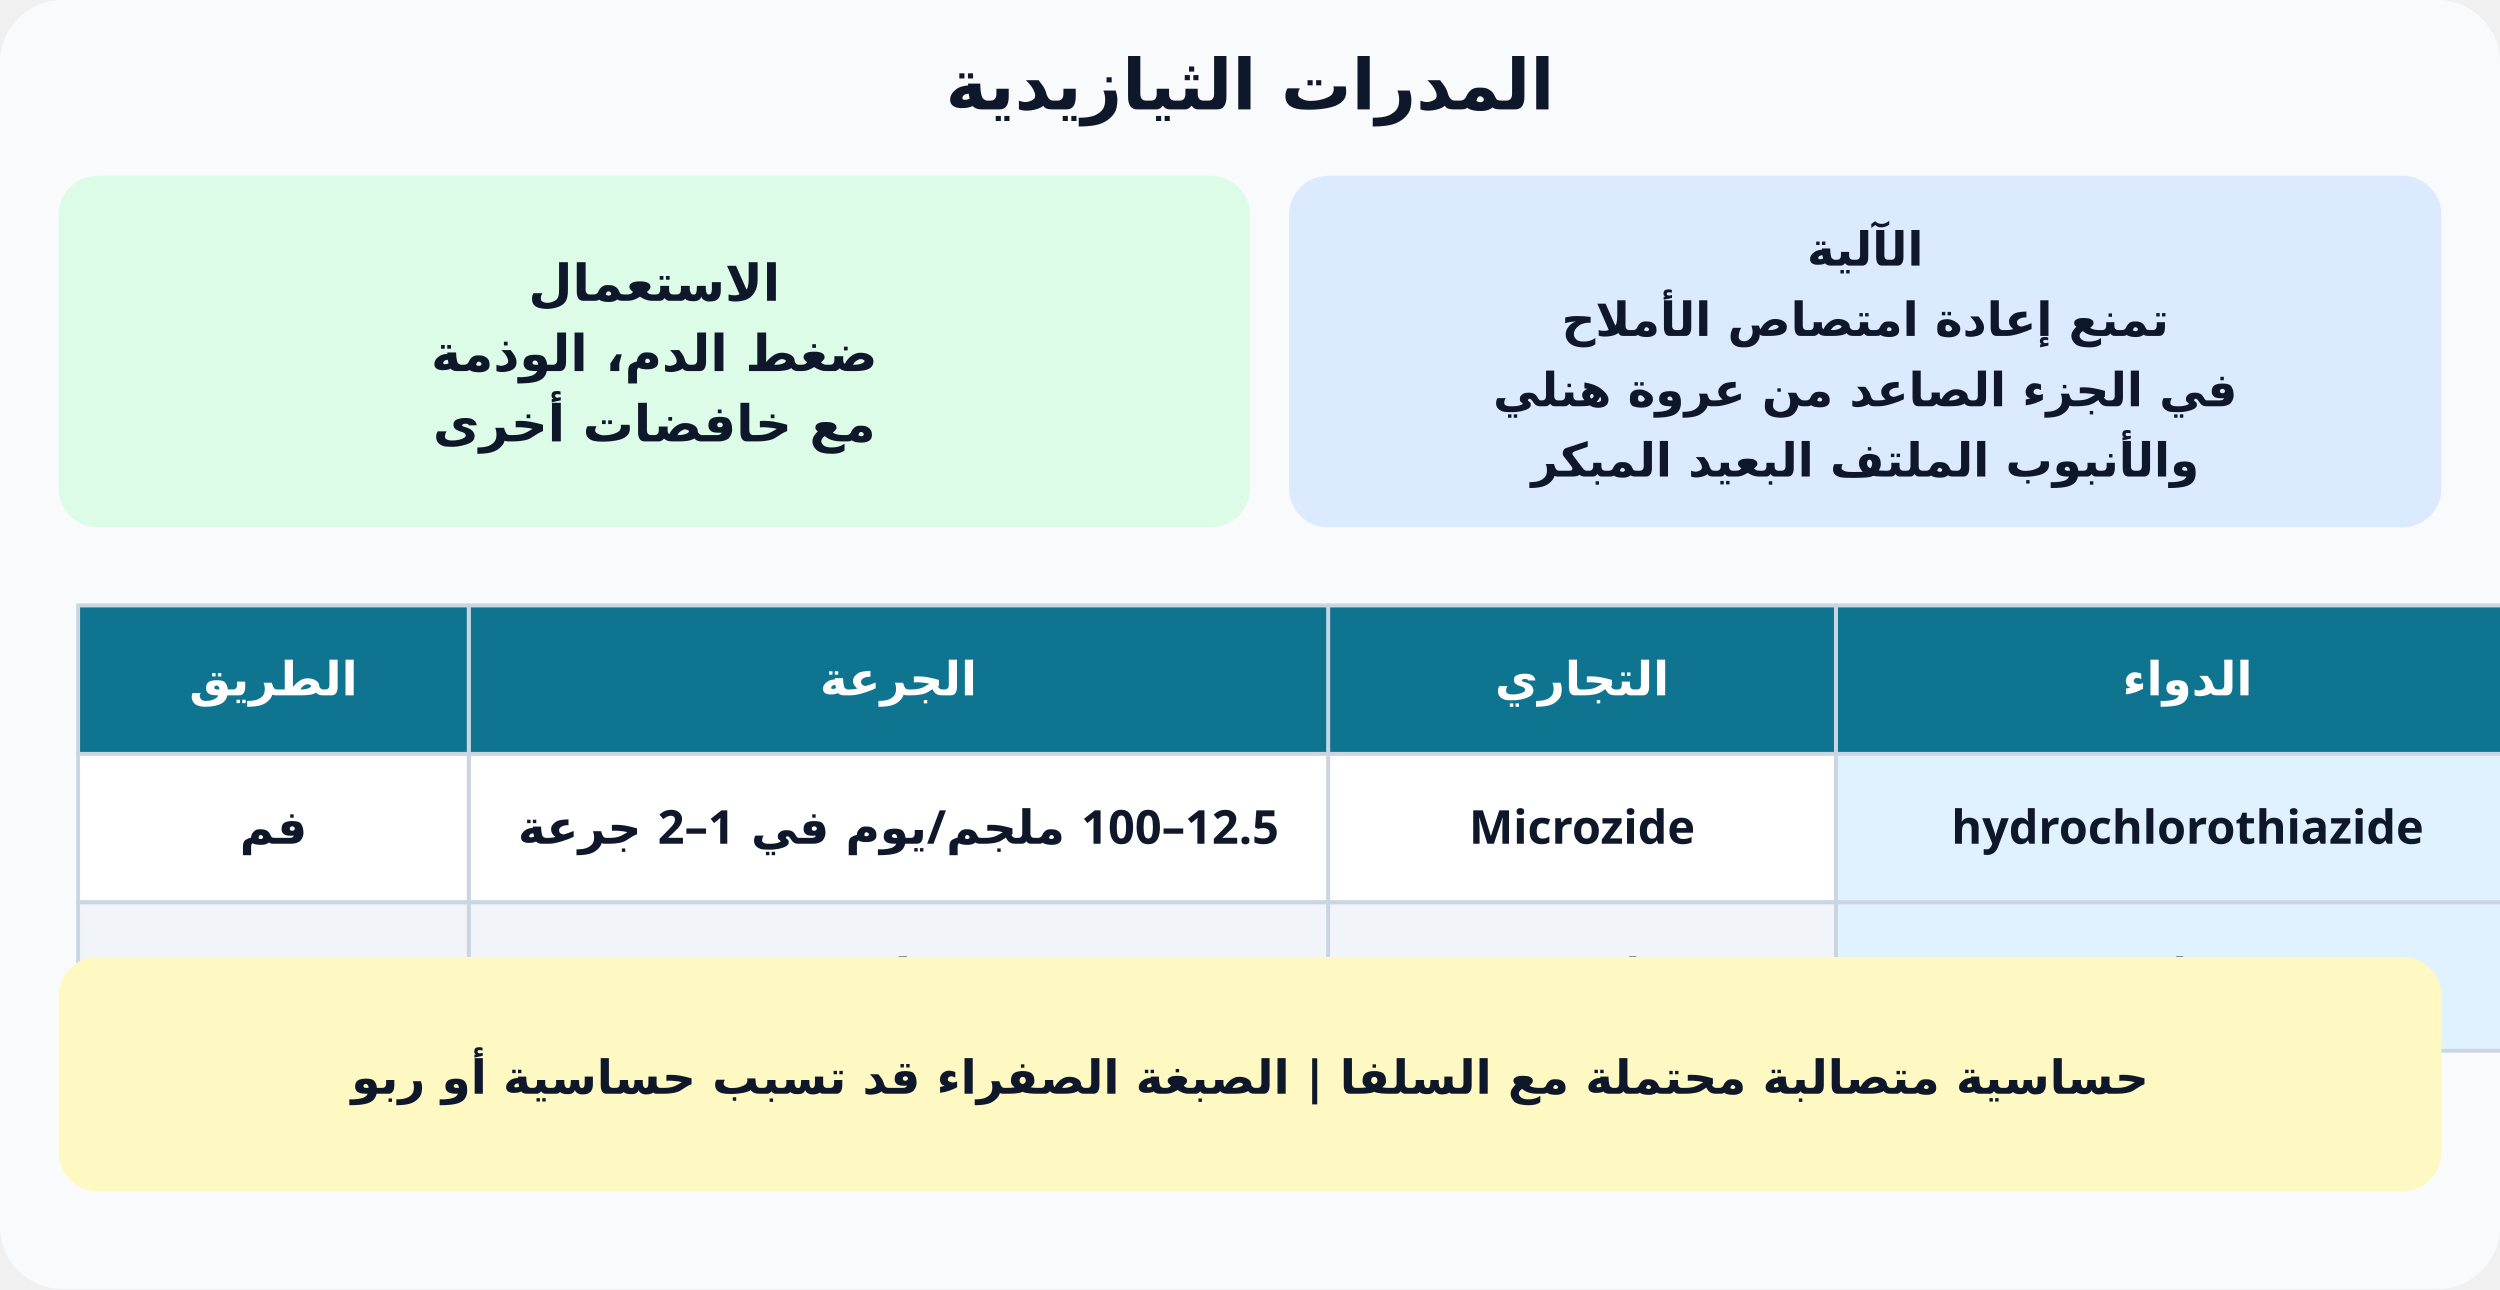
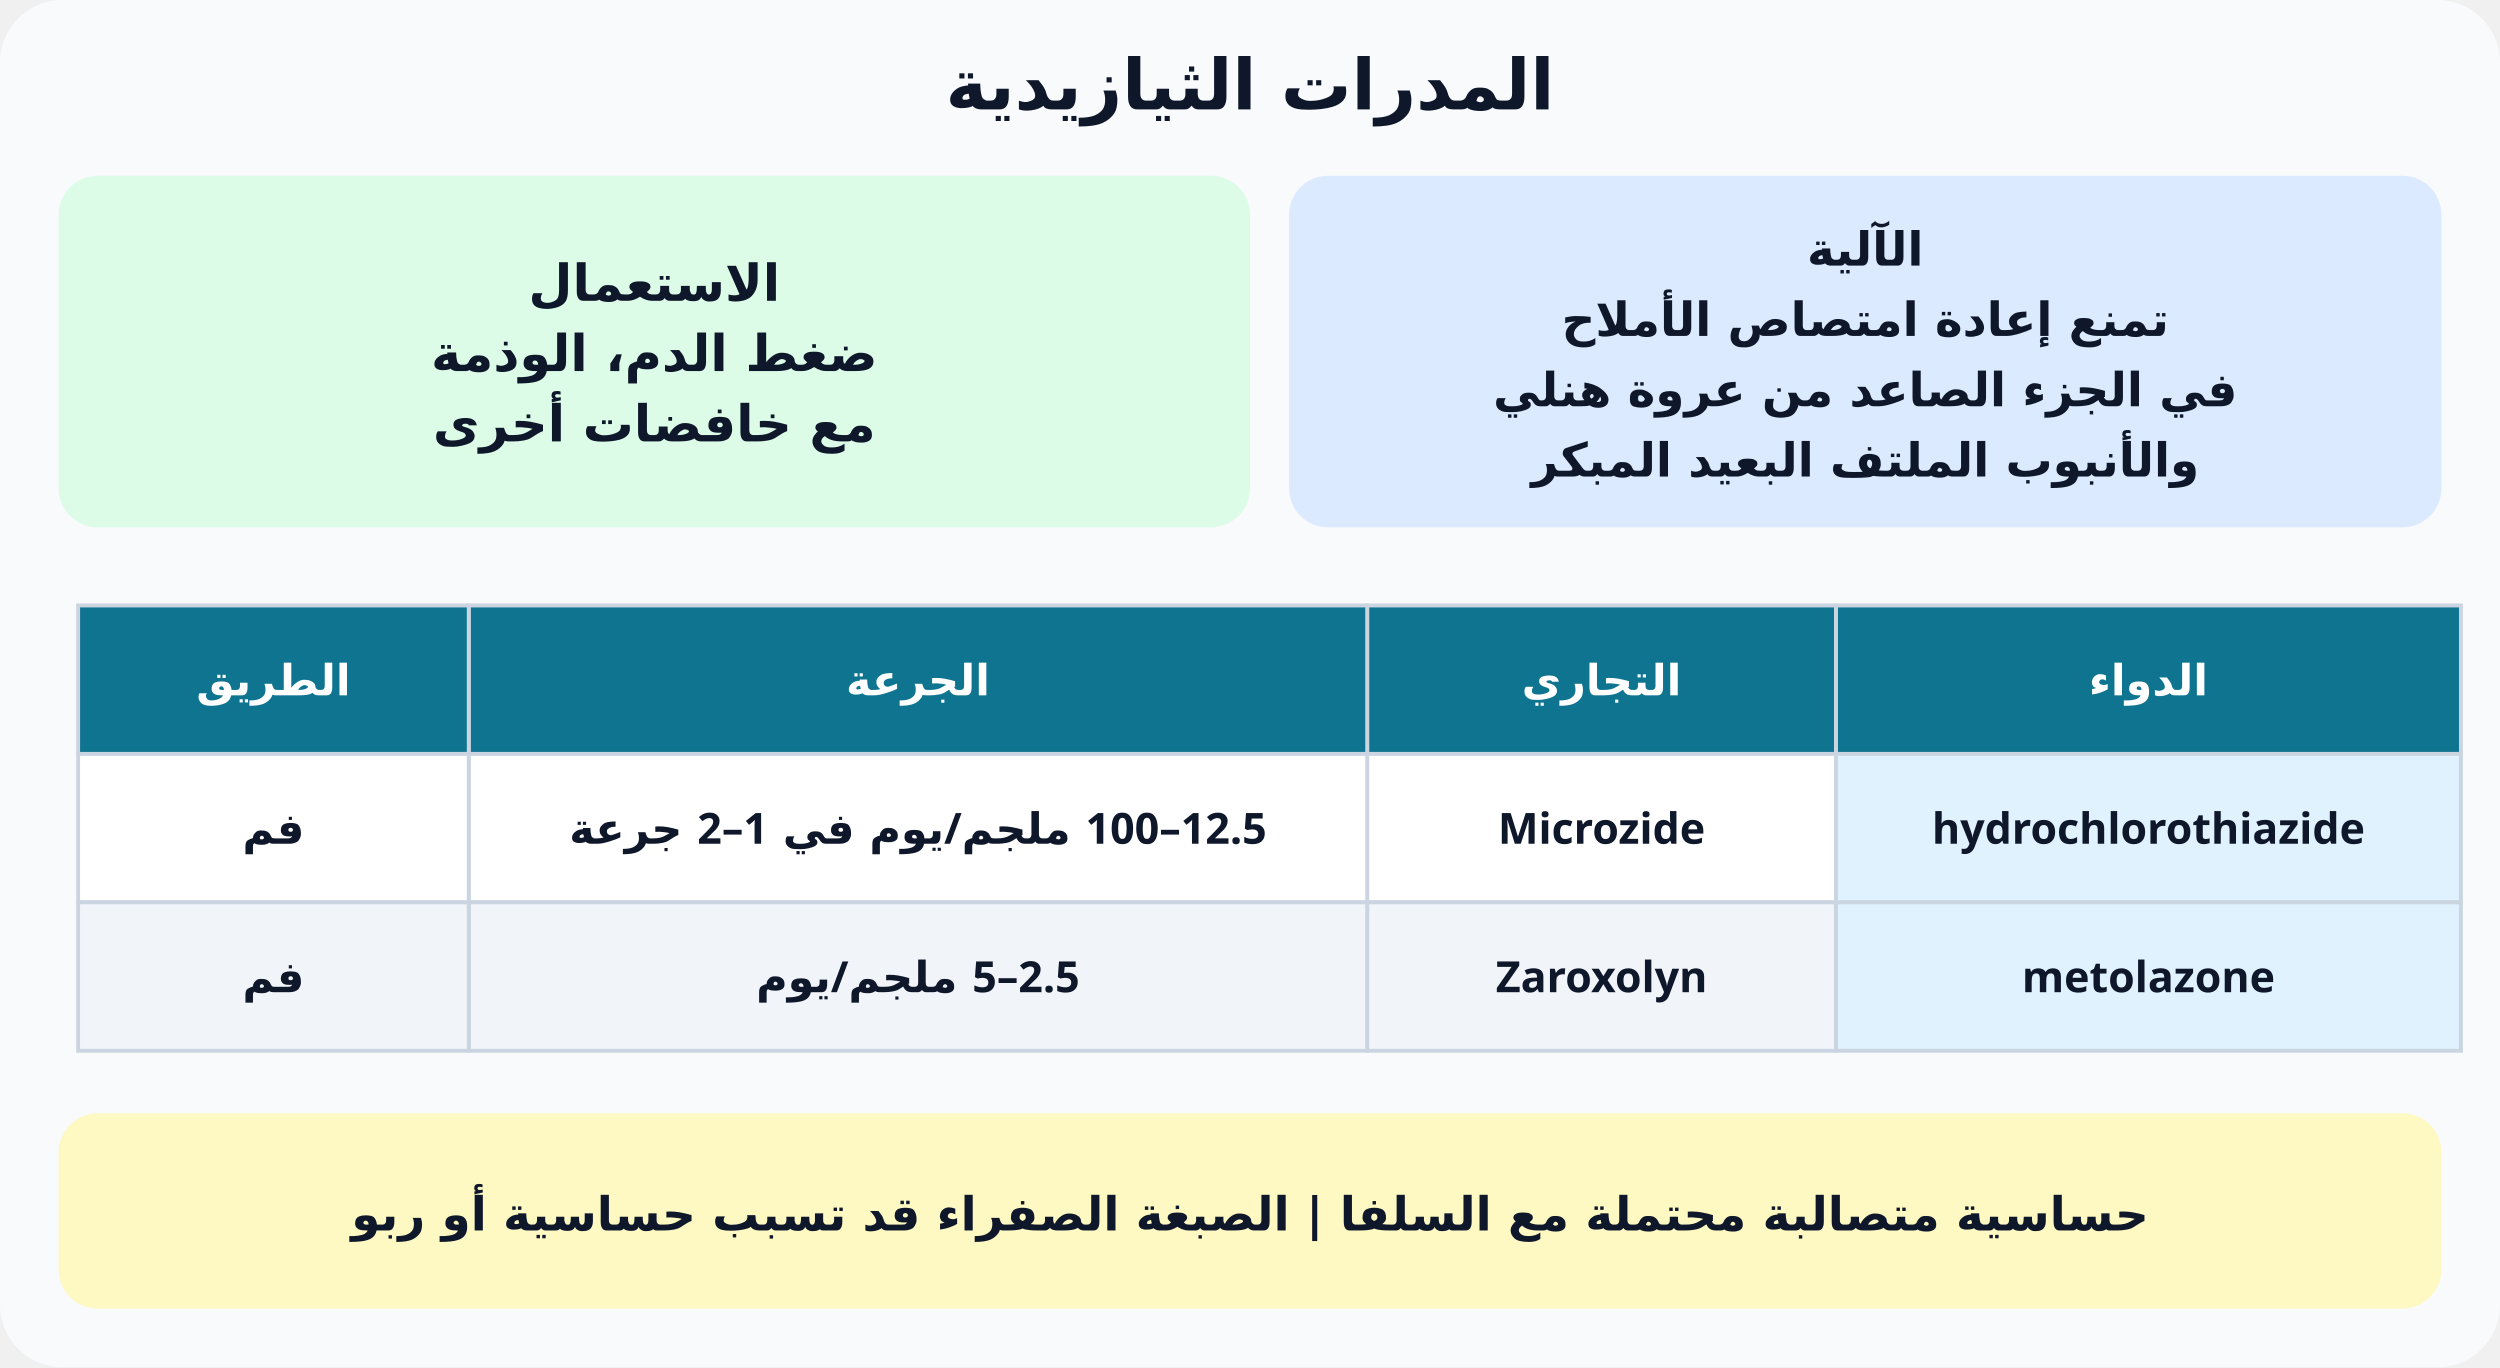
- <svg xmlns="http://www.w3.org/2000/svg" viewBox="0 0 640 330" font-family="Cairo, Tahoma, sans-serif" direction="rtl">
+ <svg xmlns="http://www.w3.org/2000/svg" viewBox="0 0 640 350" font-family="Cairo, Tahoma, sans-serif" direction="rtl">
  <defs>
    <marker id="ar" viewBox="0 0 10 10" refX="9" refY="5" markerWidth="7" markerHeight="7" orient="auto">
      <path d="M0 0L10 5L0 10z" fill="#64748b" />
    </marker>
  </defs>
-   <rect width="640" height="330" rx="16" fill="#f8fafc" />
+   <rect width="640" height="350" rx="16" fill="#f8fafc" />
  <text x="320" y="28" text-anchor="middle" font-size="18" font-weight="800" fill="#0f172a">المدرات الثيازيدية</text>
  <rect x="330" y="45" width="295" height="90" rx="10" fill="#dbeafe" />
  <text x="477.5" y="68" text-anchor="middle" font-size="12" font-weight="800" fill="#0f172a">الآلية</text>
  <text x="477.5" y="86" text-anchor="middle" font-size="12" font-weight="600" fill="#0f172a">تمنع إعادة امتصاص الأملاح</text>
  <text x="477.5" y="104" text-anchor="middle" font-size="12" font-weight="600" fill="#0f172a">في الجزء الصاعد من عروة هنلي</text>
  <text x="477.5" y="122" text-anchor="middle" font-size="12" font-weight="600" fill="#0f172a">والأنبوب الملتف البعيد المبكر</text>
  <rect x="15" y="45" width="305" height="90" rx="10" fill="#dcfce7" />
  <text x="167.5" y="77" text-anchor="middle" font-size="13" font-weight="800" fill="#0f172a">الاستعمال</text>
  <text x="167.5" y="95" text-anchor="middle" font-size="13" font-weight="600" fill="#0f172a">ضغط الدم، الوذمة</text>
  <text x="167.5" y="113" text-anchor="middle" font-size="13" font-weight="600" fill="#0f172a">مع خافضات أخرى</text>
-   <rect x="470" y="155" width="180" height="38" fill="#0e7490" stroke="#cbd5e1" />
-   <text x="560" y="178" text-anchor="middle" font-size="12" font-weight="800" fill="#fff">الدواء</text>
-   <rect x="340" y="155" width="130" height="38" fill="#0e7490" stroke="#cbd5e1" />
-   <text x="405" y="178" text-anchor="middle" font-size="12" font-weight="800" fill="#fff">التجاري</text>
-   <rect x="120" y="155" width="220" height="38" fill="#0e7490" stroke="#cbd5e1" />
-   <text x="230" y="178" text-anchor="middle" font-size="12" font-weight="800" fill="#fff">الجرعة</text>
+   <rect x="470" y="155" width="160" height="38" fill="#0e7490" stroke="#cbd5e1" />
+   <text x="550" y="178" text-anchor="middle" font-size="11" font-weight="800" fill="#fff">الدواء</text>
+   <rect x="350" y="155" width="120" height="38" fill="#0e7490" stroke="#cbd5e1" />
+   <text x="410" y="178" text-anchor="middle" font-size="11" font-weight="800" fill="#fff">التجاري</text>
+   <rect x="120" y="155" width="230" height="38" fill="#0e7490" stroke="#cbd5e1" />
+   <text x="235" y="178" text-anchor="middle" font-size="11" font-weight="800" fill="#fff">الجرعة</text>
  <rect x="20" y="155" width="100" height="38" fill="#0e7490" stroke="#cbd5e1" />
-   <text x="70" y="178" text-anchor="middle" font-size="12" font-weight="800" fill="#fff">الطريق</text>
-   <rect x="470" y="193" width="180" height="38" fill="#e0f2fe" stroke="#cbd5e1" />
-   <text x="560" y="216" text-anchor="middle" font-size="12" font-weight="800" fill="#0f172a">hydrochlorothiazide</text>
-   <rect x="340" y="193" width="130" height="38" fill="#ffffff" stroke="#cbd5e1" />
-   <text x="405" y="216" text-anchor="middle" font-size="12" font-weight="600" fill="#0f172a">Microzide</text>
-   <rect x="120" y="193" width="220" height="38" fill="#ffffff" stroke="#cbd5e1" />
-   <text x="230" y="216" text-anchor="middle" font-size="12" font-weight="600" fill="#0f172a">12.5–100 ملجم/يوم في 1–2 جرعة</text>
+   <text x="70" y="178" text-anchor="middle" font-size="11" font-weight="800" fill="#fff">الطريق</text>
+   <rect x="470" y="193" width="160" height="38" fill="#e0f2fe" stroke="#cbd5e1" />
+   <text x="550" y="216" text-anchor="middle" font-size="11" font-weight="800" fill="#0f172a">hydrochlorothiazide</text>
+   <rect x="350" y="193" width="120" height="38" fill="#ffffff" stroke="#cbd5e1" />
+   <text x="410" y="216" text-anchor="middle" font-size="11" font-weight="600" fill="#0f172a">Microzide</text>
+   <rect x="120" y="193" width="230" height="38" fill="#ffffff" stroke="#cbd5e1" />
+   <text x="235" y="216" text-anchor="middle" font-size="11" font-weight="600" fill="#0f172a">12.5–100 ملجم/يوم في 1–2 جرعة</text>
  <rect x="20" y="193" width="100" height="38" fill="#ffffff" stroke="#cbd5e1" />
-   <text x="70" y="216" text-anchor="middle" font-size="12" font-weight="600" fill="#0f172a">فم</text>
-   <rect x="470" y="231" width="180" height="38" fill="#e0f2fe" stroke="#cbd5e1" />
-   <text x="560" y="254" text-anchor="middle" font-size="12" font-weight="800" fill="#0f172a">metolazone</text>
-   <rect x="340" y="231" width="130" height="38" fill="#f1f5f9" stroke="#cbd5e1" />
-   <text x="405" y="254" text-anchor="middle" font-size="12" font-weight="600" fill="#0f172a">Zaroxolyn</text>
-   <rect x="120" y="231" width="220" height="38" fill="#f1f5f9" stroke="#cbd5e1" />
-   <text x="230" y="254" text-anchor="middle" font-size="12" font-weight="600" fill="#0f172a">2.5–5 ملجم/يوم</text>
+   <text x="70" y="216" text-anchor="middle" font-size="11" font-weight="600" fill="#0f172a">فم</text>
+   <rect x="470" y="231" width="160" height="38" fill="#e0f2fe" stroke="#cbd5e1" />
+   <text x="550" y="254" text-anchor="middle" font-size="11" font-weight="800" fill="#0f172a">metolazone</text>
+   <rect x="350" y="231" width="120" height="38" fill="#f1f5f9" stroke="#cbd5e1" />
+   <text x="410" y="254" text-anchor="middle" font-size="11" font-weight="600" fill="#0f172a">Zaroxolyn</text>
+   <rect x="120" y="231" width="230" height="38" fill="#f1f5f9" stroke="#cbd5e1" />
+   <text x="235" y="254" text-anchor="middle" font-size="11" font-weight="600" fill="#0f172a">2.5–5 ملجم/يوم</text>
  <rect x="20" y="231" width="100" height="38" fill="#f1f5f9" stroke="#cbd5e1" />
-   <text x="70" y="254" text-anchor="middle" font-size="12" font-weight="600" fill="#0f172a">فم</text>
-   <rect x="15" y="245" width="610" height="60" rx="10" fill="#fef9c3" />
-   <text x="320" y="280" text-anchor="middle" font-size="12" font-weight="800" fill="#0f172a">حساسية متصالبة محتملة مع السلفا | الصبغة الصفراء قد تسبب حساسية أو ربو</text>
+   <text x="70" y="254" text-anchor="middle" font-size="11" font-weight="600" fill="#0f172a">فم</text>
+   <rect x="15" y="285" width="610" height="50" rx="10" fill="#fef9c3" />
+   <text x="320" y="315" text-anchor="middle" font-size="12" font-weight="800" fill="#0f172a">حساسية متصالبة محتملة مع السلفا | الصبغة الصفراء قد تسبب حساسية أو ربو</text>
</svg>
